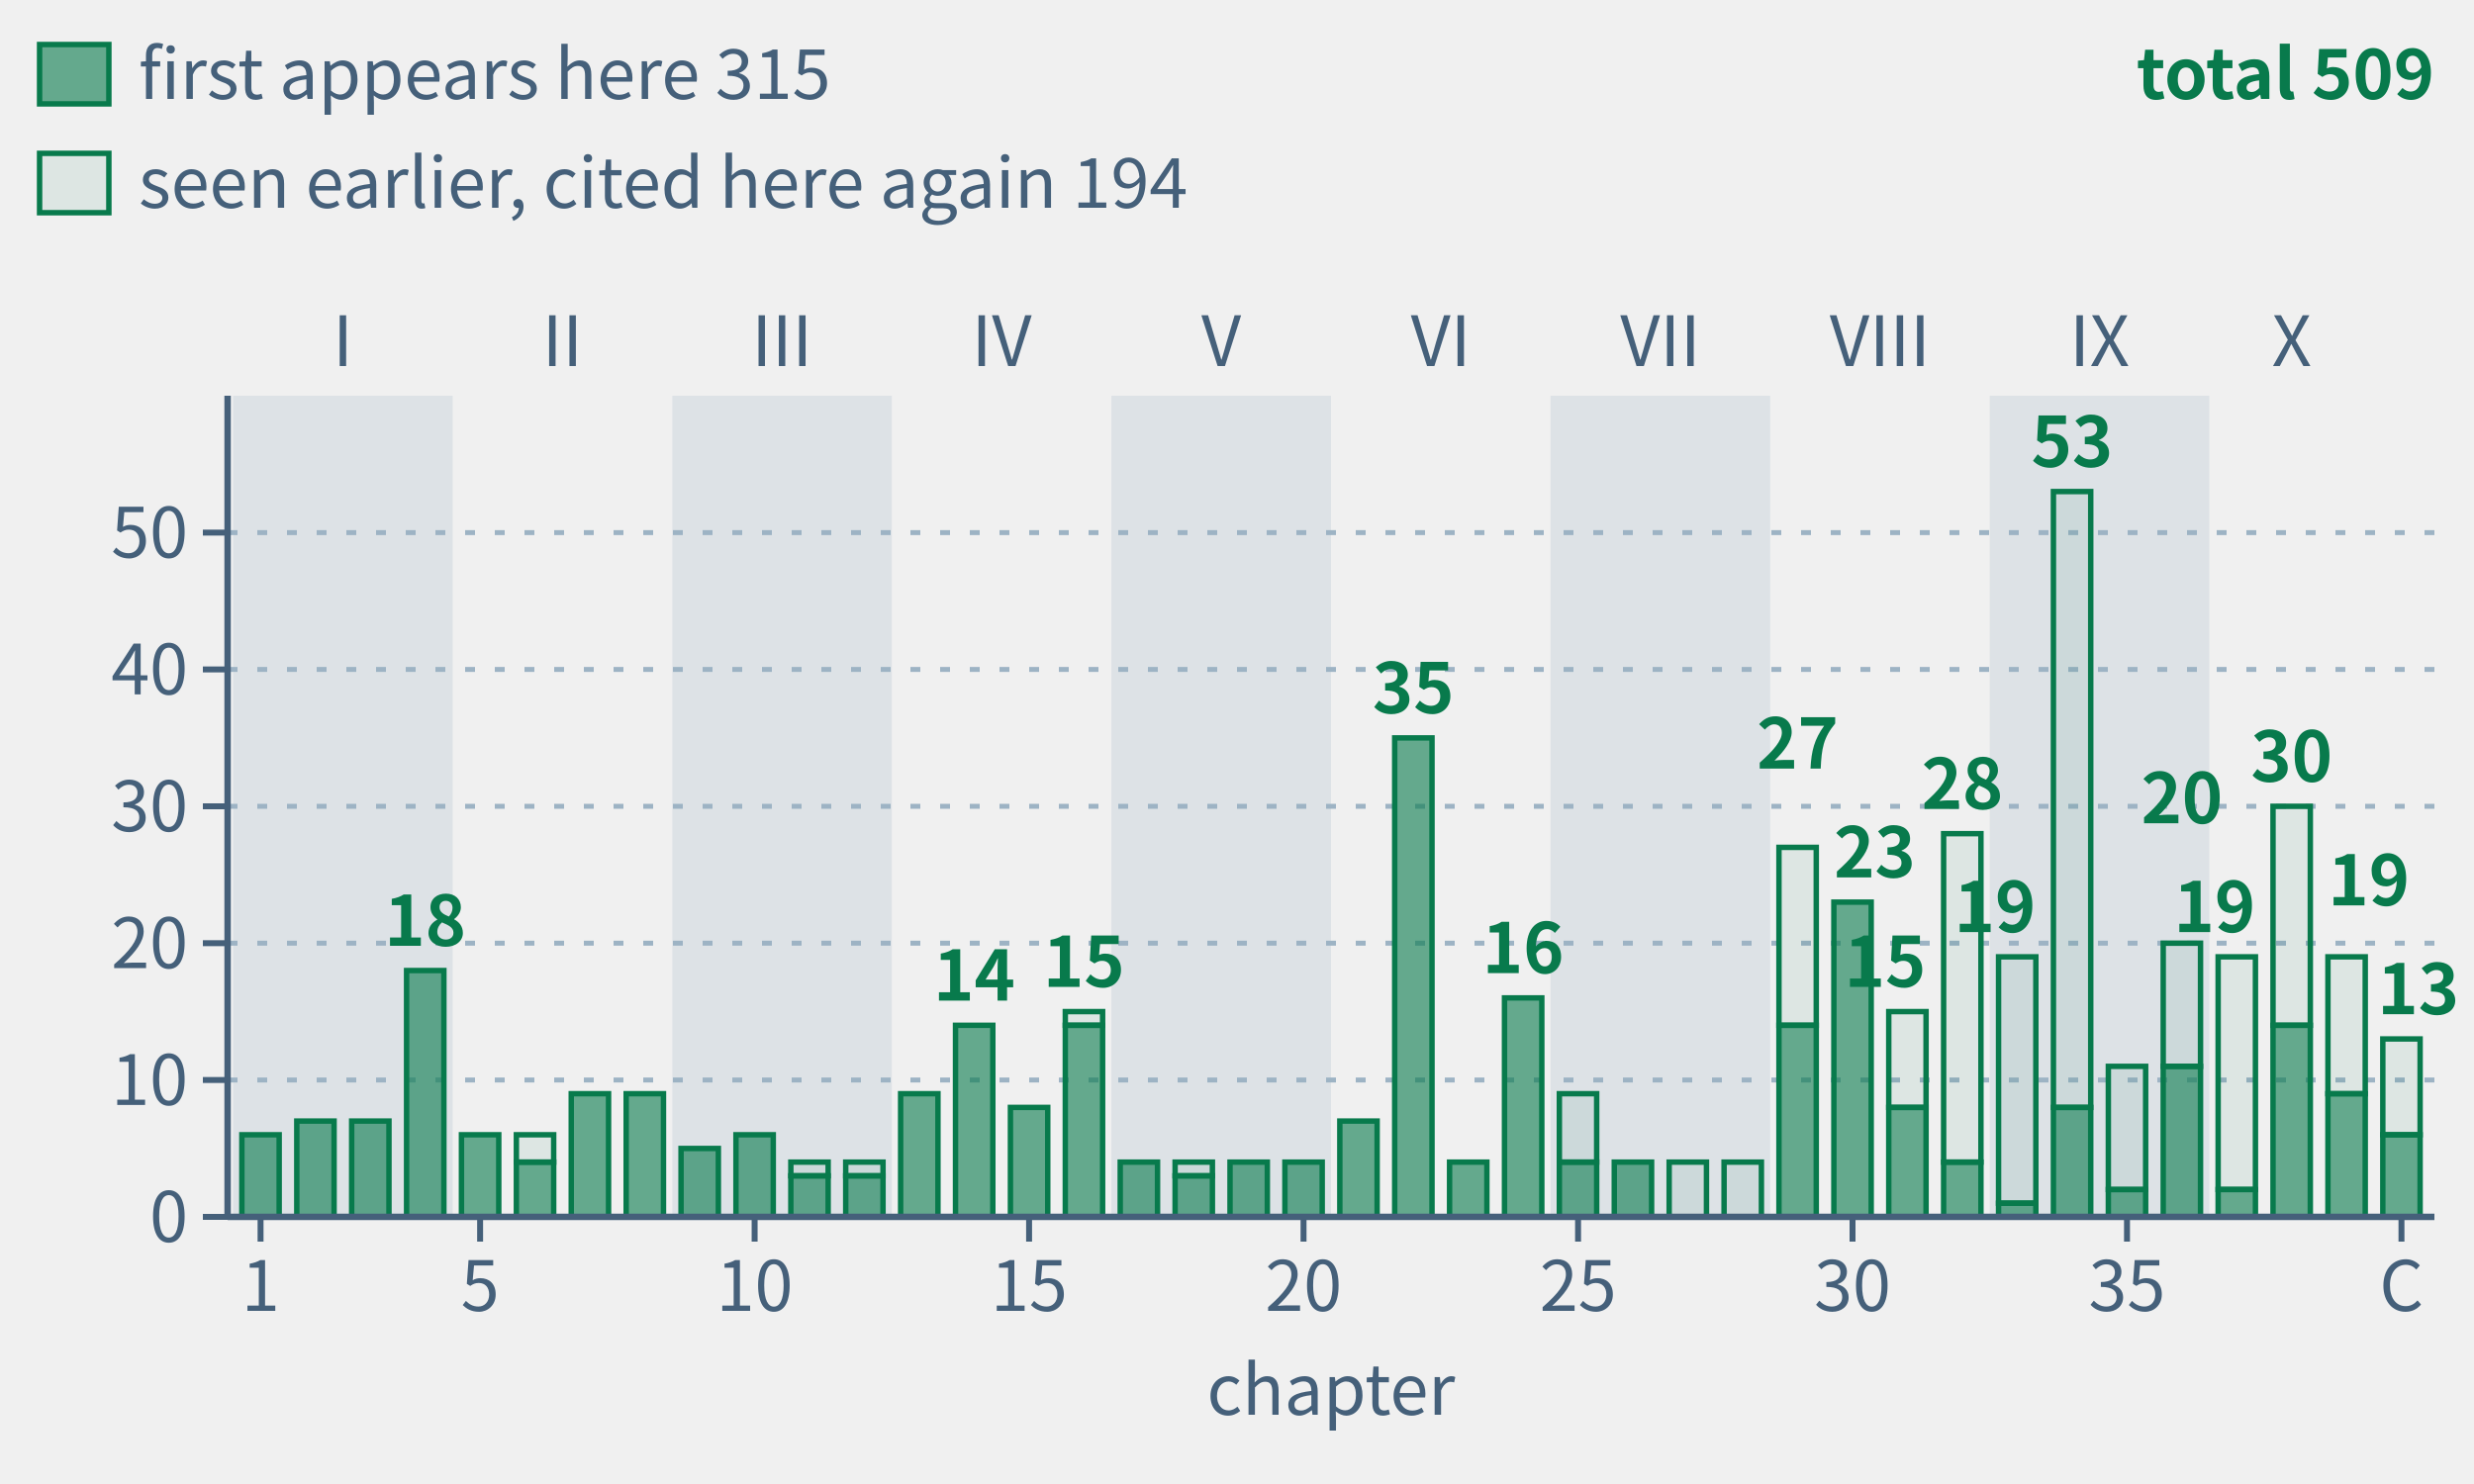
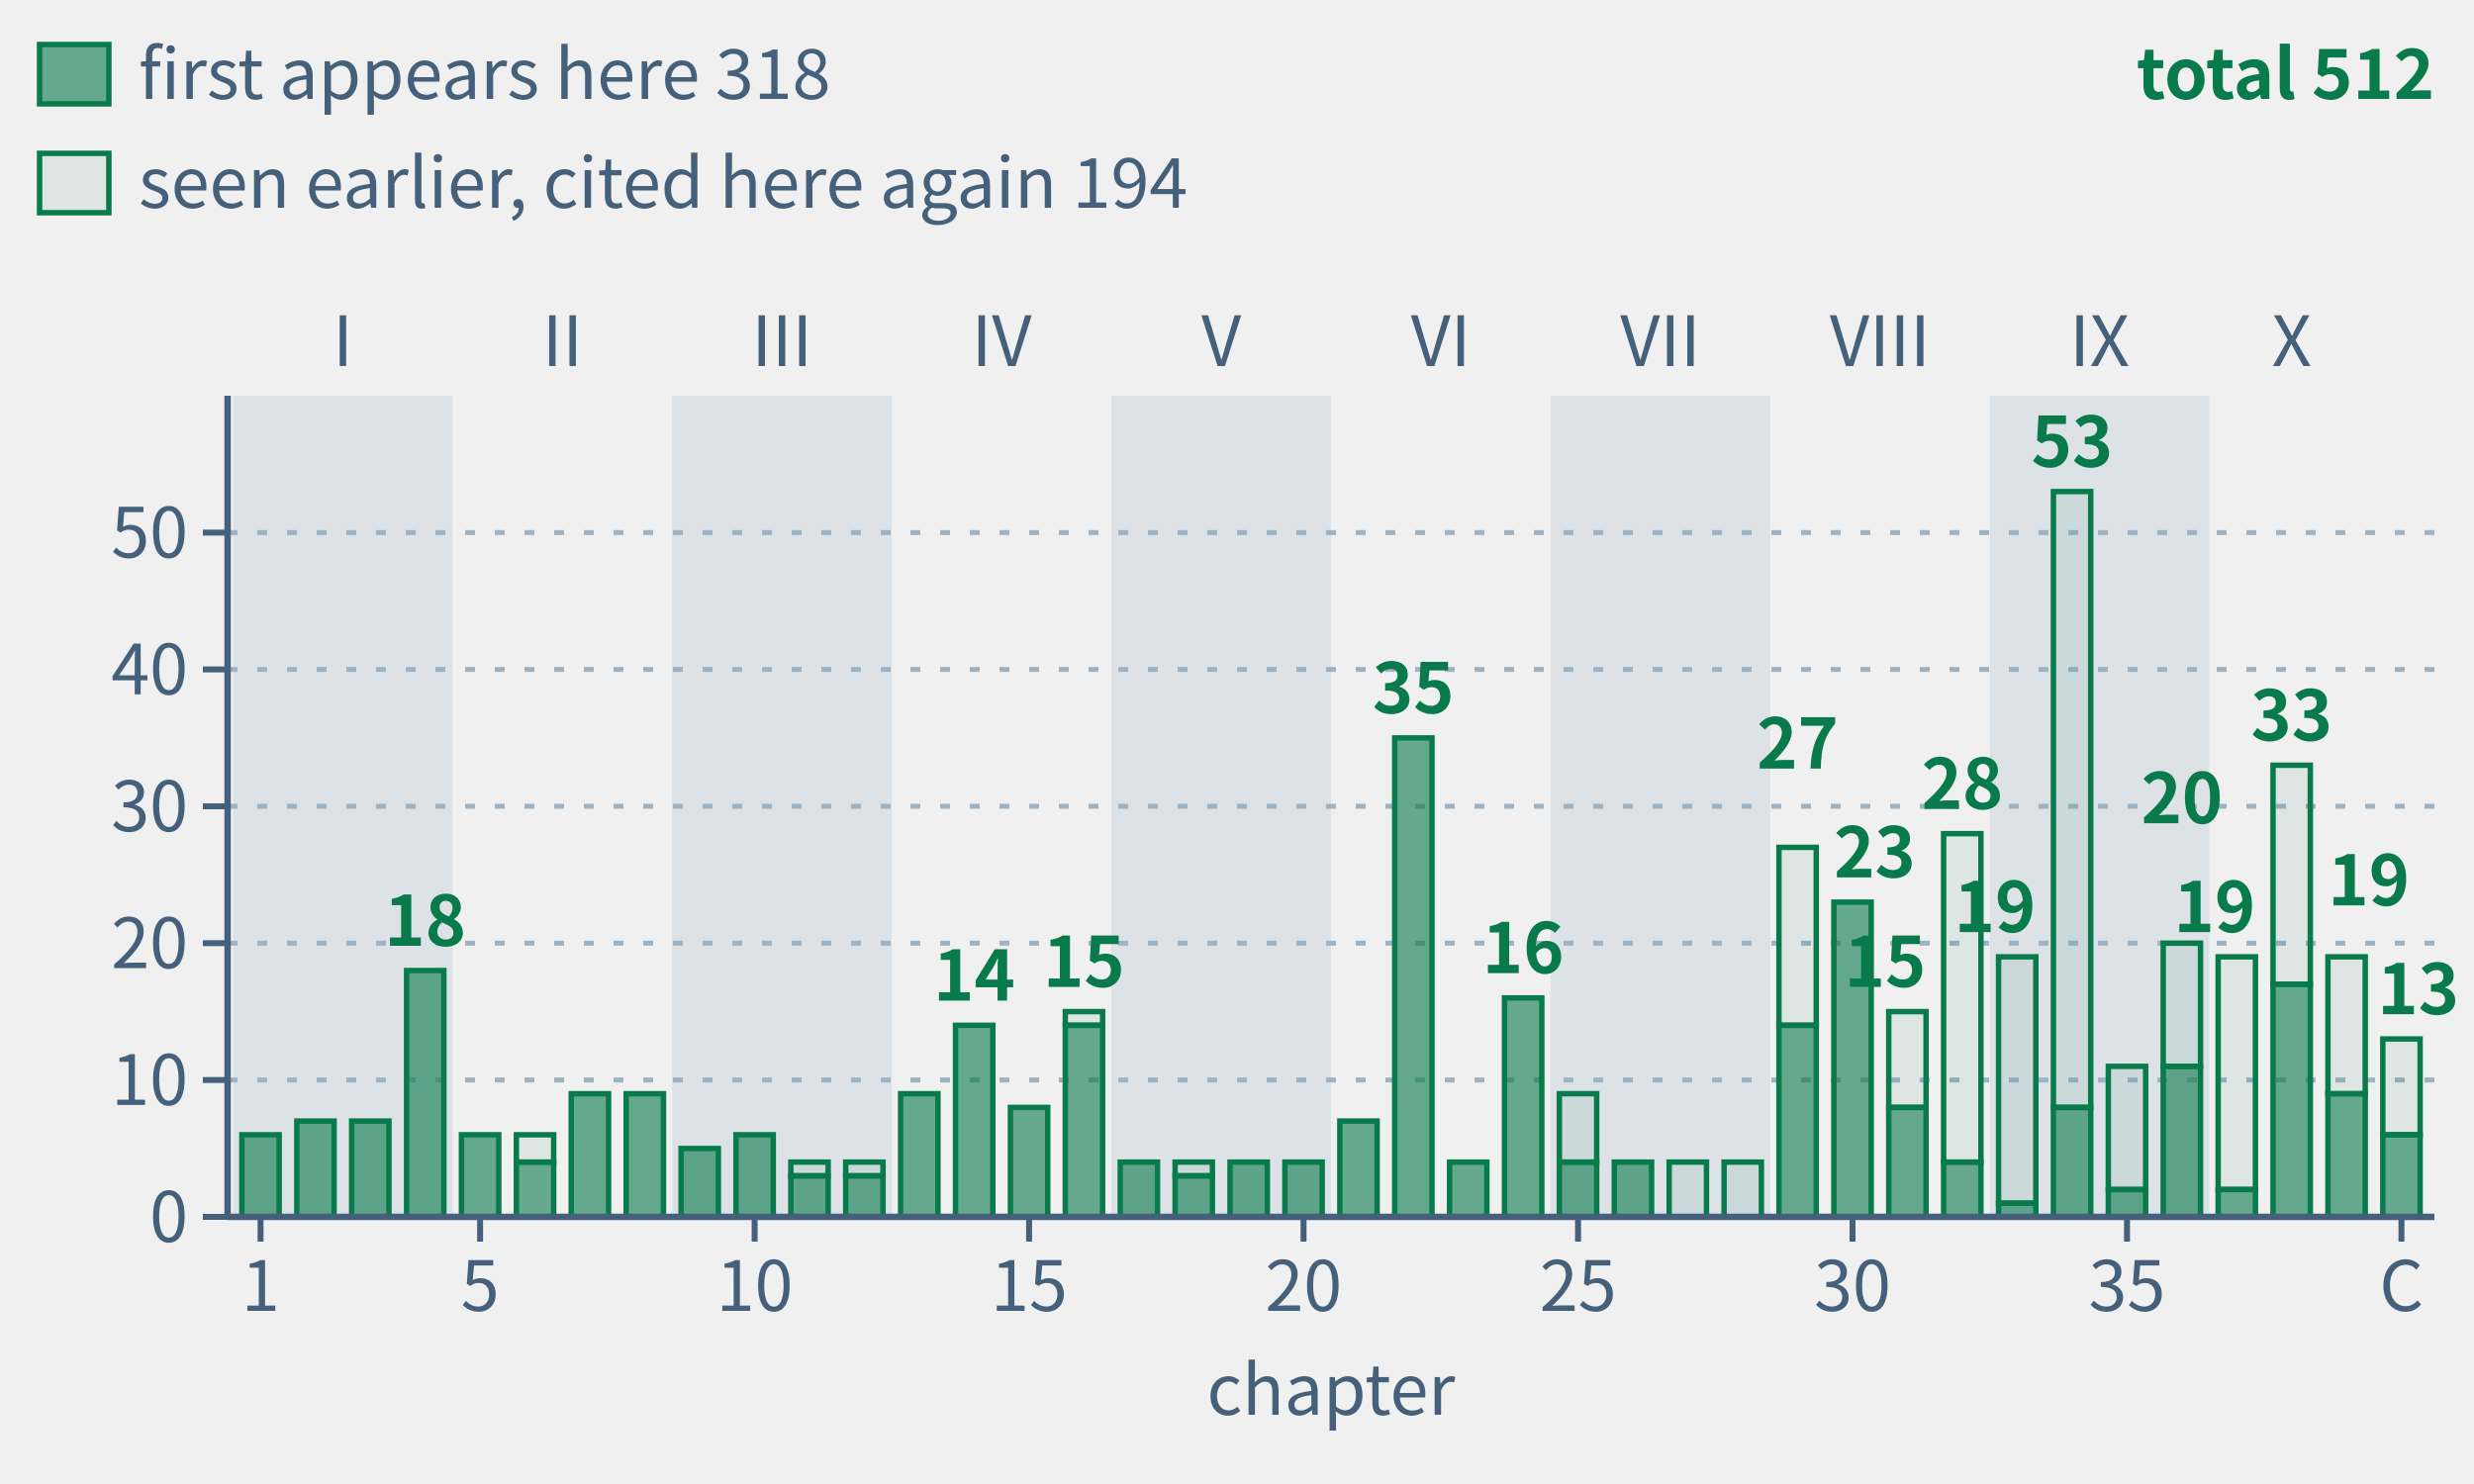
- <svg xmlns="http://www.w3.org/2000/svg" class="tr-fig" data-tr-fig="appc-theorems-by-chapter" data-lang="en" viewBox="0 0 500 300" width="500" height="300" font-family="'Noto Sans SC', 'Noto Sans CJK SC', 'Source Sans 3', 'PingFang SC', 'Microsoft YaHei', system-ui, sans-serif" role="img" aria-label="40 green bars in reading order, grouped by part. Each bar counts distinct frozen theorems cited by environment headers in that main chapter, including child pages. Total 509; solid sections count 315 first appearances, hollow sections 194 seen earlier. Reuse across main chapters counts again.">
+ <svg xmlns="http://www.w3.org/2000/svg" class="tr-fig" data-tr-fig="appc-theorems-by-chapter" data-lang="en" viewBox="0 0 500 300" width="500" height="300" font-family="'Noto Sans SC', 'Noto Sans CJK SC', 'Source Sans 3', 'PingFang SC', 'Microsoft YaHei', system-ui, sans-serif" role="img" aria-label="40 green bars in reading order, grouped by part. Each bar counts distinct frozen theorems cited by environment headers in that main chapter, including child pages. Total 512; solid sections count 318 first appearances, hollow sections 194 seen earlier. Reuse across main chapters counts again.">
  <style>.ts-ink{stroke:#0b1622}.tf-ink{fill:#0b1622}.ts-dim{stroke:#45607a}.tf-dim{fill:#45607a}.ts-faint{stroke:#9db3c4}.tf-faint{fill:#9db3c4}.ts-edge{stroke:#b9d0dd}.tf-edge{fill:#b9d0dd}.ts-hot{stroke:#5f9bb5}.tf-hot{fill:#5f9bb5}.ts-bg{stroke:#ffffff}.tf-bg{fill:#ffffff}.ts-panel{stroke:#eef5f9}.tf-panel{fill:#eef5f9}.ts-sheet{stroke:#f7fbfd}.tf-sheet{fill:#f7fbfd}.ts-cyan{stroke:#007c8a}.tf-cyan{fill:#007c8a}.ts-magenta{stroke:#b0128f}.tf-magenta{fill:#b0128f}.ts-amber{stroke:#946200}.tf-amber{fill:#946200}.ts-violet{stroke:#5a45c8}.tf-violet{fill:#5a45c8}.ts-ok{stroke:#087a4c}.tf-ok{fill:#087a4c}.ts-warn{stroke:#c21f3a}.tf-warn{fill:#c21f3a}.ts-blue{stroke:#1d5fd0}.tf-blue{fill:#1d5fd0}.ts-orange{stroke:#b85410}.tf-orange{fill:#b85410}.ts-sigma{stroke:#28405a}.tf-sigma{fill:#28405a}@media (prefers-color-scheme:dark){.ts-ink{stroke:#d4efff}.tf-ink{fill:#d4efff}.ts-dim{stroke:#6f8ea5}.tf-dim{fill:#6f8ea5}.ts-faint{stroke:#34506a}.tf-faint{fill:#34506a}.ts-edge{stroke:#143049}.tf-edge{fill:#143049}.ts-hot{stroke:#1f5d7c}.tf-hot{fill:#1f5d7c}.ts-bg{stroke:#03060c}.tf-bg{fill:#03060c}.ts-panel{stroke:#07101b}.tf-panel{fill:#07101b}.ts-sheet{stroke:#050c16}.tf-sheet{fill:#050c16}.ts-cyan{stroke:#19f0ff}.tf-cyan{fill:#19f0ff}.ts-magenta{stroke:#ff2fd0}.tf-magenta{fill:#ff2fd0}.ts-amber{stroke:#ffc83d}.tf-amber{fill:#ffc83d}.ts-violet{stroke:#9d8cff}.tf-violet{fill:#9d8cff}.ts-ok{stroke:#46ffb2}.tf-ok{fill:#46ffb2}.ts-warn{stroke:#ff5064}.tf-warn{fill:#ff5064}.ts-blue{stroke:#2a7bff}.tf-blue{fill:#2a7bff}.ts-orange{stroke:#ff8a3c}.tf-orange{fill:#ff8a3c}.ts-sigma{stroke:#cfe3ff}.tf-sigma{fill:#cfe3ff}}</style>
  <rect x="47.11" y="80" width="44.38" height="166" class="tf-faint" fill-opacity="0.22" />
  <text class="tf-dim" x="69.3" y="74" font-size="14" text-anchor="middle">I</text>
  <text class="tf-dim" x="113.68" y="74" font-size="14" text-anchor="middle">II</text>
  <rect x="135.87" y="80" width="44.38" height="166" class="tf-faint" fill-opacity="0.22" />
  <text class="tf-dim" x="158.05" y="74" font-size="14" text-anchor="middle">III</text>
  <text class="tf-dim" x="202.43" y="74" font-size="14" text-anchor="middle">IV</text>
  <rect x="224.62" y="80" width="44.38" height="166" class="tf-faint" fill-opacity="0.22" />
  <text class="tf-dim" x="246.81" y="74" font-size="14" text-anchor="middle">V</text>
  <text class="tf-dim" x="291.19" y="74" font-size="14" text-anchor="middle">VI</text>
  <rect x="313.38" y="80" width="44.38" height="166" class="tf-faint" fill-opacity="0.22" />
  <text class="tf-dim" x="335.57" y="74" font-size="14" text-anchor="middle">VII</text>
  <text class="tf-dim" x="379.95" y="74" font-size="14" text-anchor="middle">VIII</text>
  <rect x="402.13" y="80" width="44.38" height="166" class="tf-faint" fill-opacity="0.22" />
  <text class="tf-dim" x="424.32" y="74" font-size="14" text-anchor="middle">IX</text>
  <text class="tf-dim" x="463.15" y="74" font-size="14" text-anchor="middle">X</text>
  <line x1="46" y1="218.33" x2="492" y2="218.33" class="ts-faint" stroke-width="1" stroke-dasharray="2 4" fill="none" />
  <line x1="46" y1="190.67" x2="492" y2="190.67" class="ts-faint" stroke-width="1" stroke-dasharray="2 4" fill="none" />
  <line x1="46" y1="163" x2="492" y2="163" class="ts-faint" stroke-width="1" stroke-dasharray="2 4" fill="none" />
  <line x1="46" y1="135.33" x2="492" y2="135.33" class="ts-faint" stroke-width="1" stroke-dasharray="2 4" fill="none" />
  <line x1="46" y1="107.67" x2="492" y2="107.67" class="ts-faint" stroke-width="1" stroke-dasharray="2 4" fill="none" />
  <rect x="48.88" y="229.4" width="7.54" height="16.6" class="ts-ok tf-ok" stroke-width="1.1" fill-opacity="0.6" />
  <rect x="59.98" y="226.63" width="7.54" height="19.37" class="ts-ok tf-ok" stroke-width="1.1" fill-opacity="0.6" />
  <rect x="71.07" y="226.63" width="7.54" height="19.37" class="ts-ok tf-ok" stroke-width="1.1" fill-opacity="0.6" />
  <rect x="82.17" y="196.2" width="7.54" height="49.8" class="ts-ok tf-ok" stroke-width="1.1" fill-opacity="0.6" />
  <rect x="93.26" y="229.4" width="7.54" height="16.6" class="ts-ok tf-ok" stroke-width="1.1" fill-opacity="0.6" />
  <rect x="104.36" y="229.4" width="7.54" height="5.53" class="ts-ok tf-ok" stroke-width="1.1" fill-opacity="0.08" />
  <rect x="104.36" y="234.93" width="7.54" height="11.07" class="ts-ok tf-ok" stroke-width="1.1" fill-opacity="0.6" />
  <rect x="115.45" y="221.1" width="7.54" height="24.9" class="ts-ok tf-ok" stroke-width="1.1" fill-opacity="0.6" />
  <rect x="126.55" y="221.1" width="7.54" height="24.9" class="ts-ok tf-ok" stroke-width="1.1" fill-opacity="0.6" />
  <rect x="137.64" y="232.17" width="7.54" height="13.83" class="ts-ok tf-ok" stroke-width="1.1" fill-opacity="0.6" />
  <rect x="148.74" y="229.4" width="7.54" height="16.6" class="ts-ok tf-ok" stroke-width="1.1" fill-opacity="0.6" />
  <rect x="159.83" y="234.93" width="7.54" height="2.77" class="ts-ok tf-ok" stroke-width="1.1" fill-opacity="0.08" />
  <rect x="159.83" y="237.7" width="7.54" height="8.3" class="ts-ok tf-ok" stroke-width="1.1" fill-opacity="0.6" />
  <rect x="170.92" y="234.93" width="7.54" height="2.77" class="ts-ok tf-ok" stroke-width="1.1" fill-opacity="0.08" />
  <rect x="170.92" y="237.7" width="7.54" height="8.3" class="ts-ok tf-ok" stroke-width="1.1" fill-opacity="0.6" />
  <rect x="182.02" y="221.1" width="7.54" height="24.9" class="ts-ok tf-ok" stroke-width="1.1" fill-opacity="0.6" />
  <rect x="193.11" y="207.27" width="7.54" height="38.73" class="ts-ok tf-ok" stroke-width="1.1" fill-opacity="0.6" />
  <rect x="204.21" y="223.87" width="7.54" height="22.13" class="ts-ok tf-ok" stroke-width="1.1" fill-opacity="0.6" />
  <rect x="215.3" y="204.5" width="7.54" height="2.77" class="ts-ok tf-ok" stroke-width="1.1" fill-opacity="0.08" />
  <rect x="215.3" y="207.27" width="7.54" height="38.73" class="ts-ok tf-ok" stroke-width="1.1" fill-opacity="0.6" />
  <rect x="226.4" y="234.93" width="7.54" height="11.07" class="ts-ok tf-ok" stroke-width="1.1" fill-opacity="0.6" />
  <rect x="237.49" y="234.93" width="7.54" height="2.77" class="ts-ok tf-ok" stroke-width="1.1" fill-opacity="0.08" />
  <rect x="237.49" y="237.7" width="7.54" height="8.3" class="ts-ok tf-ok" stroke-width="1.1" fill-opacity="0.6" />
  <rect x="248.59" y="234.93" width="7.54" height="11.07" class="ts-ok tf-ok" stroke-width="1.1" fill-opacity="0.6" />
  <rect x="259.68" y="234.93" width="7.54" height="11.07" class="ts-ok tf-ok" stroke-width="1.1" fill-opacity="0.6" />
  <rect x="270.78" y="226.63" width="7.54" height="19.37" class="ts-ok tf-ok" stroke-width="1.1" fill-opacity="0.6" />
  <rect x="281.87" y="149.17" width="7.54" height="96.83" class="ts-ok tf-ok" stroke-width="1.1" fill-opacity="0.6" />
  <rect x="292.96" y="234.93" width="7.54" height="11.07" class="ts-ok tf-ok" stroke-width="1.1" fill-opacity="0.6" />
  <rect x="304.06" y="201.73" width="7.54" height="44.27" class="ts-ok tf-ok" stroke-width="1.1" fill-opacity="0.6" />
  <rect x="315.15" y="221.1" width="7.54" height="13.83" class="ts-ok tf-ok" stroke-width="1.1" fill-opacity="0.08" />
  <rect x="315.15" y="234.93" width="7.54" height="11.07" class="ts-ok tf-ok" stroke-width="1.1" fill-opacity="0.6" />
  <rect x="326.25" y="234.93" width="7.54" height="11.07" class="ts-ok tf-ok" stroke-width="1.1" fill-opacity="0.6" />
  <rect x="337.34" y="234.93" width="7.54" height="11.07" class="ts-ok tf-ok" stroke-width="1.1" fill-opacity="0.08" />
  <rect x="348.44" y="234.93" width="7.54" height="11.07" class="ts-ok tf-ok" stroke-width="1.1" fill-opacity="0.08" />
  <rect x="359.53" y="171.3" width="7.54" height="35.97" class="ts-ok tf-ok" stroke-width="1.1" fill-opacity="0.08" />
  <rect x="359.53" y="207.27" width="7.54" height="38.73" class="ts-ok tf-ok" stroke-width="1.1" fill-opacity="0.6" />
  <rect x="370.63" y="182.37" width="7.54" height="63.63" class="ts-ok tf-ok" stroke-width="1.1" fill-opacity="0.6" />
  <rect x="381.72" y="204.5" width="7.54" height="19.37" class="ts-ok tf-ok" stroke-width="1.1" fill-opacity="0.08" />
  <rect x="381.72" y="223.87" width="7.54" height="22.13" class="ts-ok tf-ok" stroke-width="1.1" fill-opacity="0.6" />
  <rect x="392.81" y="168.53" width="7.54" height="66.4" class="ts-ok tf-ok" stroke-width="1.1" fill-opacity="0.08" />
  <rect x="392.81" y="234.93" width="7.54" height="11.07" class="ts-ok tf-ok" stroke-width="1.1" fill-opacity="0.6" />
  <rect x="403.91" y="193.43" width="7.54" height="49.8" class="ts-ok tf-ok" stroke-width="1.1" fill-opacity="0.08" />
  <rect x="403.91" y="243.23" width="7.54" height="2.77" class="ts-ok tf-ok" stroke-width="1.1" fill-opacity="0.6" />
  <rect x="415" y="99.37" width="7.54" height="124.5" class="ts-ok tf-ok" stroke-width="1.1" fill-opacity="0.08" />
  <rect x="415" y="223.87" width="7.54" height="22.13" class="ts-ok tf-ok" stroke-width="1.1" fill-opacity="0.6" />
  <rect x="426.1" y="215.57" width="7.54" height="24.9" class="ts-ok tf-ok" stroke-width="1.1" fill-opacity="0.08" />
  <rect x="426.1" y="240.47" width="7.54" height="5.53" class="ts-ok tf-ok" stroke-width="1.1" fill-opacity="0.6" />
  <rect x="437.19" y="190.67" width="7.54" height="24.9" class="ts-ok tf-ok" stroke-width="1.1" fill-opacity="0.08" />
  <rect x="437.19" y="215.57" width="7.54" height="30.43" class="ts-ok tf-ok" stroke-width="1.1" fill-opacity="0.6" />
  <rect x="448.29" y="193.43" width="7.54" height="47.03" class="ts-ok tf-ok" stroke-width="1.1" fill-opacity="0.08" />
  <rect x="448.29" y="240.47" width="7.54" height="5.53" class="ts-ok tf-ok" stroke-width="1.1" fill-opacity="0.6" />
-   <rect x="459.38" y="163" width="7.54" height="44.27" class="ts-ok tf-ok" stroke-width="1.1" fill-opacity="0.08" />
-   <rect x="459.38" y="207.27" width="7.54" height="38.73" class="ts-ok tf-ok" stroke-width="1.1" fill-opacity="0.6" />
+   <rect x="459.38" y="154.7" width="7.54" height="44.27" class="ts-ok tf-ok" stroke-width="1.1" fill-opacity="0.08" />
+   <rect x="459.38" y="198.97" width="7.54" height="47.03" class="ts-ok tf-ok" stroke-width="1.1" fill-opacity="0.6" />
  <rect x="470.48" y="193.43" width="7.54" height="27.67" class="ts-ok tf-ok" stroke-width="1.1" fill-opacity="0.08" />
  <rect x="470.48" y="221.1" width="7.54" height="24.9" class="ts-ok tf-ok" stroke-width="1.1" fill-opacity="0.6" />
  <rect x="481.57" y="210.03" width="7.54" height="19.37" class="ts-ok tf-ok" stroke-width="1.1" fill-opacity="0.08" />
  <rect x="481.57" y="229.4" width="7.54" height="16.6" class="ts-ok tf-ok" stroke-width="1.1" fill-opacity="0.6" />
  <text class="tf-ok" x="85.94" y="191.2" font-size="14" text-anchor="middle" font-weight="600">18</text>
  <text class="tf-ok" x="196.89" y="202.27" font-size="14" text-anchor="middle" font-weight="600">14</text>
  <text class="tf-ok" x="219.07" y="199.5" font-size="14" text-anchor="middle" font-weight="600">15</text>
  <text class="tf-ok" x="285.64" y="144.17" font-size="14" text-anchor="middle" font-weight="600">35</text>
  <text class="tf-ok" x="307.83" y="196.73" font-size="14" text-anchor="middle" font-weight="600">16</text>
  <text class="tf-ok" x="363.3" y="155.37" font-size="14" text-anchor="middle" font-weight="600">27</text>
  <text class="tf-ok" x="370.63" y="177.37" font-size="14" font-weight="600">23</text>
  <text class="tf-ok" x="389.26" y="199.5" font-size="14" text-anchor="end" font-weight="600">15</text>
  <text class="tf-ok" x="396.59" y="163.53" font-size="14" text-anchor="middle" font-weight="600">28</text>
  <text class="tf-ok" x="411.45" y="188.43" font-size="14" text-anchor="end" font-weight="600">19</text>
  <text class="tf-ok" x="418.78" y="94.37" font-size="14" text-anchor="middle" font-weight="600">53</text>
  <text class="tf-ok" x="440.97" y="166.43" font-size="14" text-anchor="middle" font-weight="600">20</text>
  <text class="tf-ok" x="455.83" y="188.43" font-size="14" text-anchor="end" font-weight="600">19</text>
-   <text class="tf-ok" x="463.15" y="158" font-size="14" text-anchor="middle" font-weight="600">30</text>
+   <text class="tf-ok" x="463.15" y="149.7" font-size="14" text-anchor="middle" font-weight="600">33</text>
  <text class="tf-ok" x="470.48" y="183.03" font-size="14" font-weight="600">19</text>
  <text class="tf-ok" x="497" y="205.03" font-size="14" text-anchor="end" font-weight="600">13</text>
  <line x1="46" y1="246" x2="492" y2="246" class="ts-dim" stroke-width="1.3" fill="none" />
  <line x1="52.66" y1="246" x2="52.66" y2="251" class="ts-dim" stroke-width="1.2" fill="none" />
  <text class="tf-dim" x="52.66" y="265" font-size="14" text-anchor="middle">1</text>
  <line x1="97.03" y1="246" x2="97.03" y2="251" class="ts-dim" stroke-width="1.2" fill="none" />
  <text class="tf-dim" x="97.03" y="265" font-size="14" text-anchor="middle">5</text>
  <line x1="152.51" y1="246" x2="152.51" y2="251" class="ts-dim" stroke-width="1.2" fill="none" />
  <text class="tf-dim" x="152.51" y="265" font-size="14" text-anchor="middle">10</text>
  <line x1="207.98" y1="246" x2="207.98" y2="251" class="ts-dim" stroke-width="1.2" fill="none" />
  <text class="tf-dim" x="207.98" y="265" font-size="14" text-anchor="middle">15</text>
  <line x1="263.45" y1="246" x2="263.45" y2="251" class="ts-dim" stroke-width="1.2" fill="none" />
  <text class="tf-dim" x="263.45" y="265" font-size="14" text-anchor="middle">20</text>
  <line x1="318.93" y1="246" x2="318.93" y2="251" class="ts-dim" stroke-width="1.2" fill="none" />
  <text class="tf-dim" x="318.93" y="265" font-size="14" text-anchor="middle">25</text>
  <line x1="374.4" y1="246" x2="374.4" y2="251" class="ts-dim" stroke-width="1.2" fill="none" />
  <text class="tf-dim" x="374.4" y="265" font-size="14" text-anchor="middle">30</text>
  <line x1="429.87" y1="246" x2="429.87" y2="251" class="ts-dim" stroke-width="1.2" fill="none" />
  <text class="tf-dim" x="429.87" y="265" font-size="14" text-anchor="middle">35</text>
  <line x1="485.34" y1="246" x2="485.34" y2="251" class="ts-dim" stroke-width="1.2" fill="none" />
  <text class="tf-dim" x="485.34" y="265" font-size="14" text-anchor="middle">C</text>
  <text class="tf-dim" x="269" y="286" font-size="14" text-anchor="middle">chapter</text>
  <line x1="46" y1="80" x2="46" y2="246" class="ts-dim" stroke-width="1.3" fill="none" />
  <line x1="41" y1="246" x2="46" y2="246" class="ts-dim" stroke-width="1.2" fill="none" />
  <text class="tf-dim" x="38" y="251.04" font-size="14" text-anchor="end">0</text>
  <line x1="41" y1="218.33" x2="46" y2="218.33" class="ts-dim" stroke-width="1.2" fill="none" />
  <text class="tf-dim" x="38" y="223.37" font-size="14" text-anchor="end">10</text>
  <line x1="41" y1="190.67" x2="46" y2="190.67" class="ts-dim" stroke-width="1.2" fill="none" />
  <text class="tf-dim" x="38" y="195.71" font-size="14" text-anchor="end">20</text>
  <line x1="41" y1="163" x2="46" y2="163" class="ts-dim" stroke-width="1.2" fill="none" />
  <text class="tf-dim" x="38" y="168.04" font-size="14" text-anchor="end">30</text>
  <line x1="41" y1="135.33" x2="46" y2="135.33" class="ts-dim" stroke-width="1.2" fill="none" />
  <text class="tf-dim" x="38" y="140.37" font-size="14" text-anchor="end">40</text>
  <line x1="41" y1="107.67" x2="46" y2="107.67" class="ts-dim" stroke-width="1.2" fill="none" />
  <text class="tf-dim" x="38" y="112.71" font-size="14" text-anchor="end">50</text>
  <rect x="8" y="9" width="14" height="12" class="ts-ok tf-ok" stroke-width="1.1" fill-opacity="0.6" />
-   <text class="tf-dim" x="28" y="20" font-size="14">first appears here 315</text>
+   <text class="tf-dim" x="28" y="20" font-size="14">first appears here 318</text>
  <rect x="8" y="31" width="14" height="12" class="ts-ok tf-ok" stroke-width="1.1" fill-opacity="0.08" />
  <text class="tf-dim" x="28" y="42" font-size="14">seen earlier, cited here again 194</text>
-   <text class="tf-ok" x="492" y="20" font-size="14" text-anchor="end" font-weight="600">total 509</text>
+   <text class="tf-ok" x="492" y="20" font-size="14" text-anchor="end" font-weight="600">total 512</text>
</svg>
